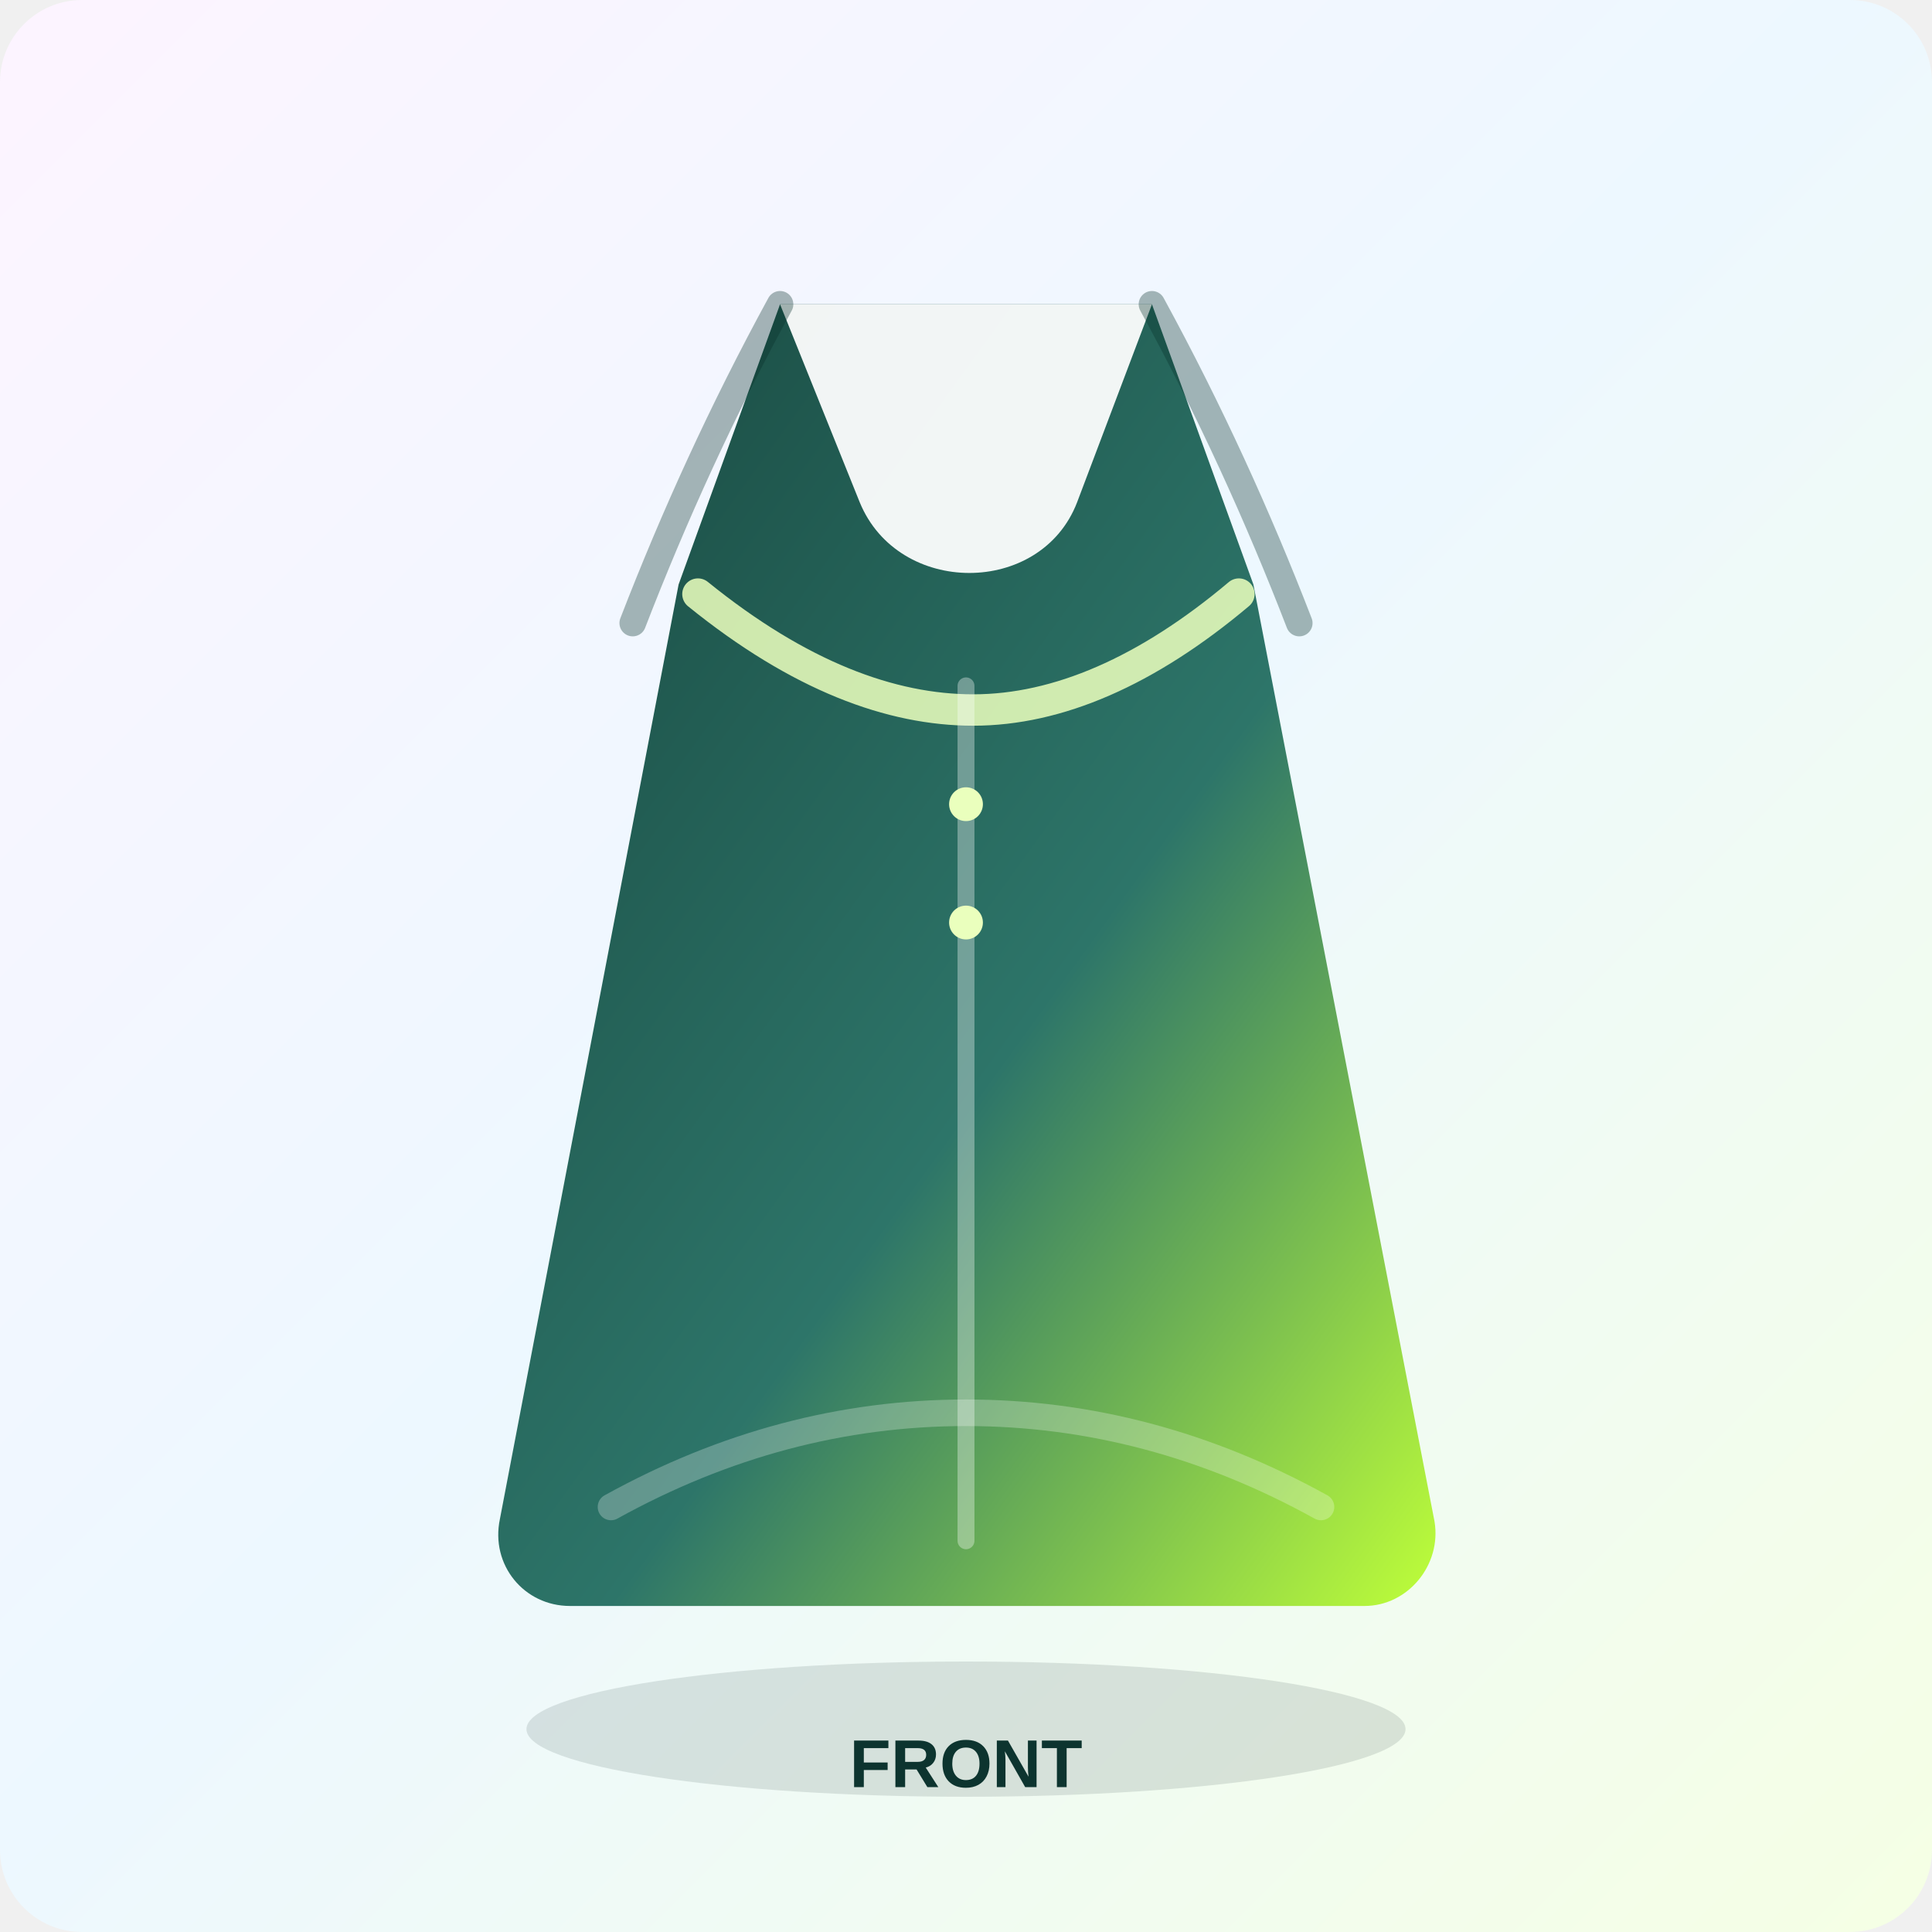
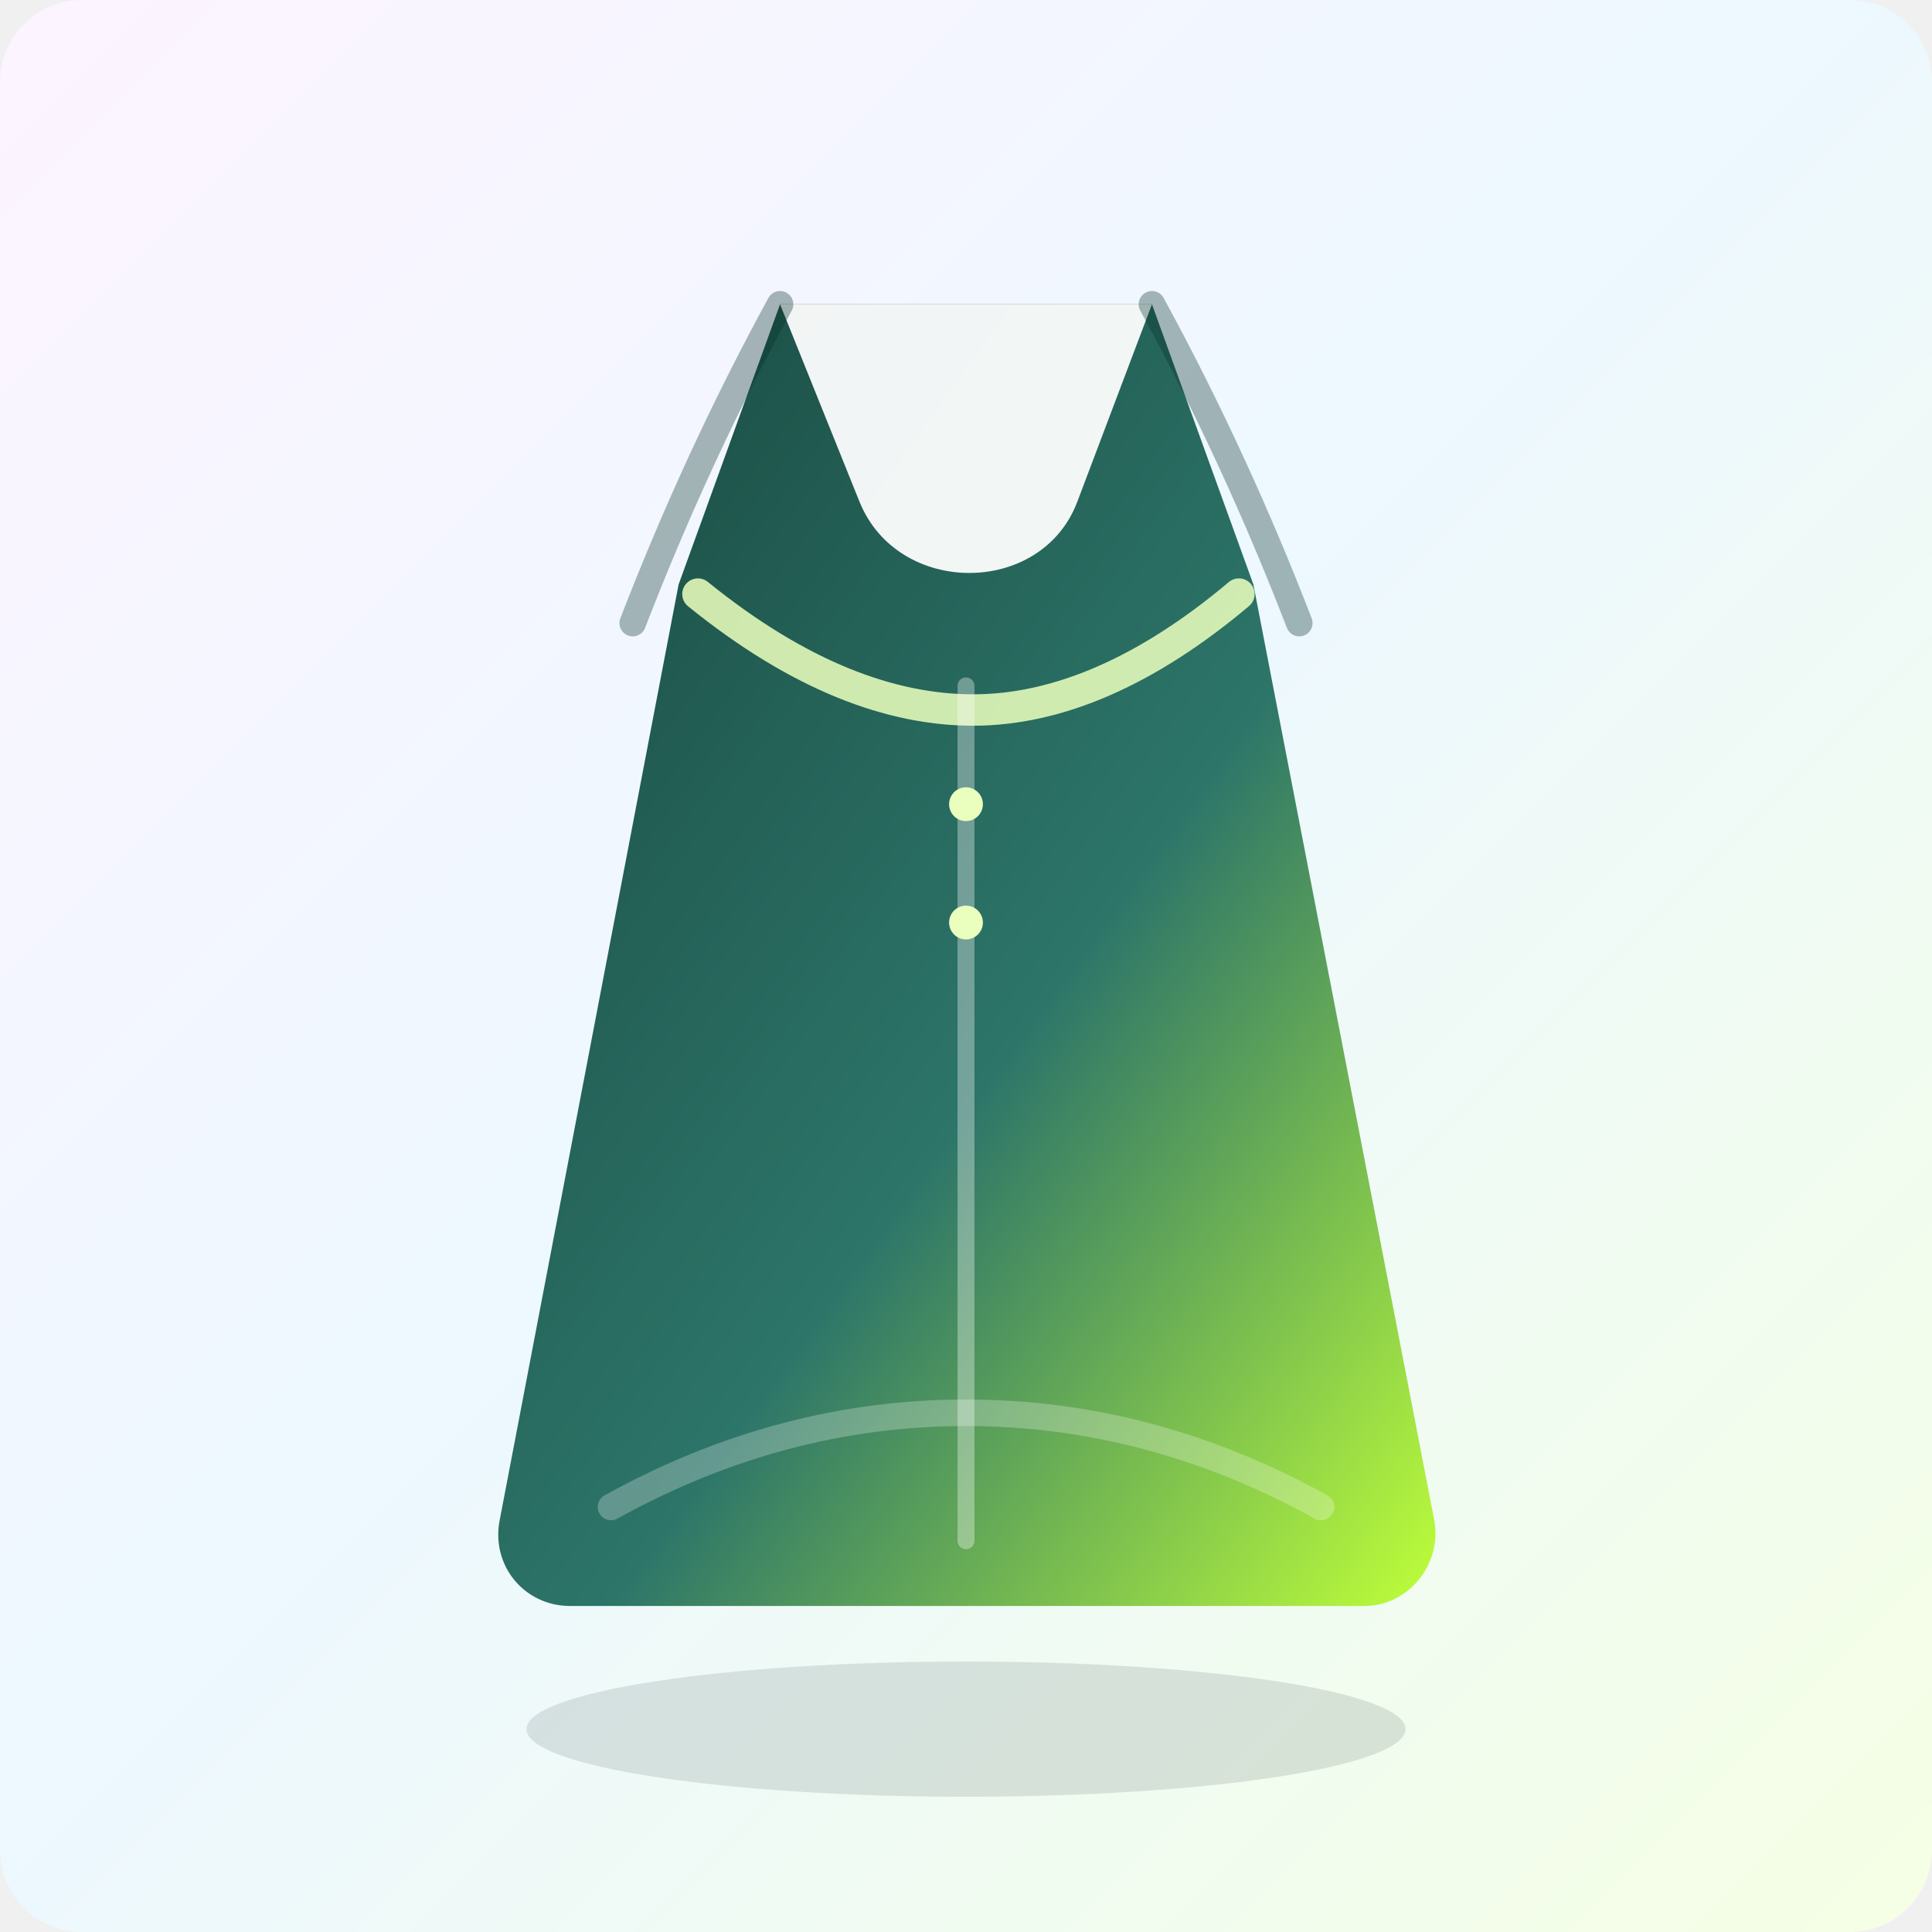
<svg xmlns="http://www.w3.org/2000/svg" width="800" height="800" viewBox="0 0 800 800" role="img" aria-labelledby="title desc">
  <defs>
    <linearGradient id="bg" x1="0" x2="1" y1="0" y2="1">
      <stop offset="0" stop-color="#fdf4ff" />
      <stop offset="0.48" stop-color="#edf8ff" />
      <stop offset="1" stop-color="#f5ffe4" />
    </linearGradient>
    <linearGradient id="fabric" x1="0" x2="1" y1="0" y2="1">
      <stop offset="0" stop-color="#18473f" />
      <stop offset="0.56" stop-color="#2d7569" />
      <stop offset="1" stop-color="#bfff39" />
    </linearGradient>
  </defs>
  <rect width="800" height="800" rx="34" fill="url(#bg)" />
  <ellipse cx="400" cy="716" rx="182" ry="28" fill="#0a2420" opacity=".12" />
  <path d="M323 126h154l42 116 75 388c3 18-11 35-29 35H236c-19 0-33-17-29-36l74-387 42-116Z" fill="url(#fabric)" />
  <path d="M323 126h154l-31 82c-15 39-74 39-90 0l-33-82Z" fill="#fff" opacity=".94" />
  <path d="M289 246c42 34 80 48 114 48 35 0 72-16 110-48" fill="none" stroke="#eaffbd" stroke-width="13" stroke-linecap="round" opacity=".86" />
  <path d="M323 126c-24 44-44 88-61 132M477 126c24 44 44 88 61 132" fill="none" stroke="#07302a" stroke-width="11" stroke-linecap="round" opacity=".34" />
  <path d="M400 284v354" fill="none" stroke="#ffffff" stroke-width="7" stroke-linecap="round" opacity=".34" />
  <path d="M253 624c47-26 96-39 147-39s100 13 147 39" fill="none" stroke="#ffffff" stroke-width="11" stroke-linecap="round" opacity=".26" />
  <circle cx="400" cy="333" r="7" fill="#eaffbd" />
  <circle cx="400" cy="382" r="7" fill="#eaffbd" />
-   <text x="400" y="740" fill="#0d342f" font-family="Arial, sans-serif" font-size="28" font-weight="700" text-anchor="middle">FRONT</text>
</svg>
